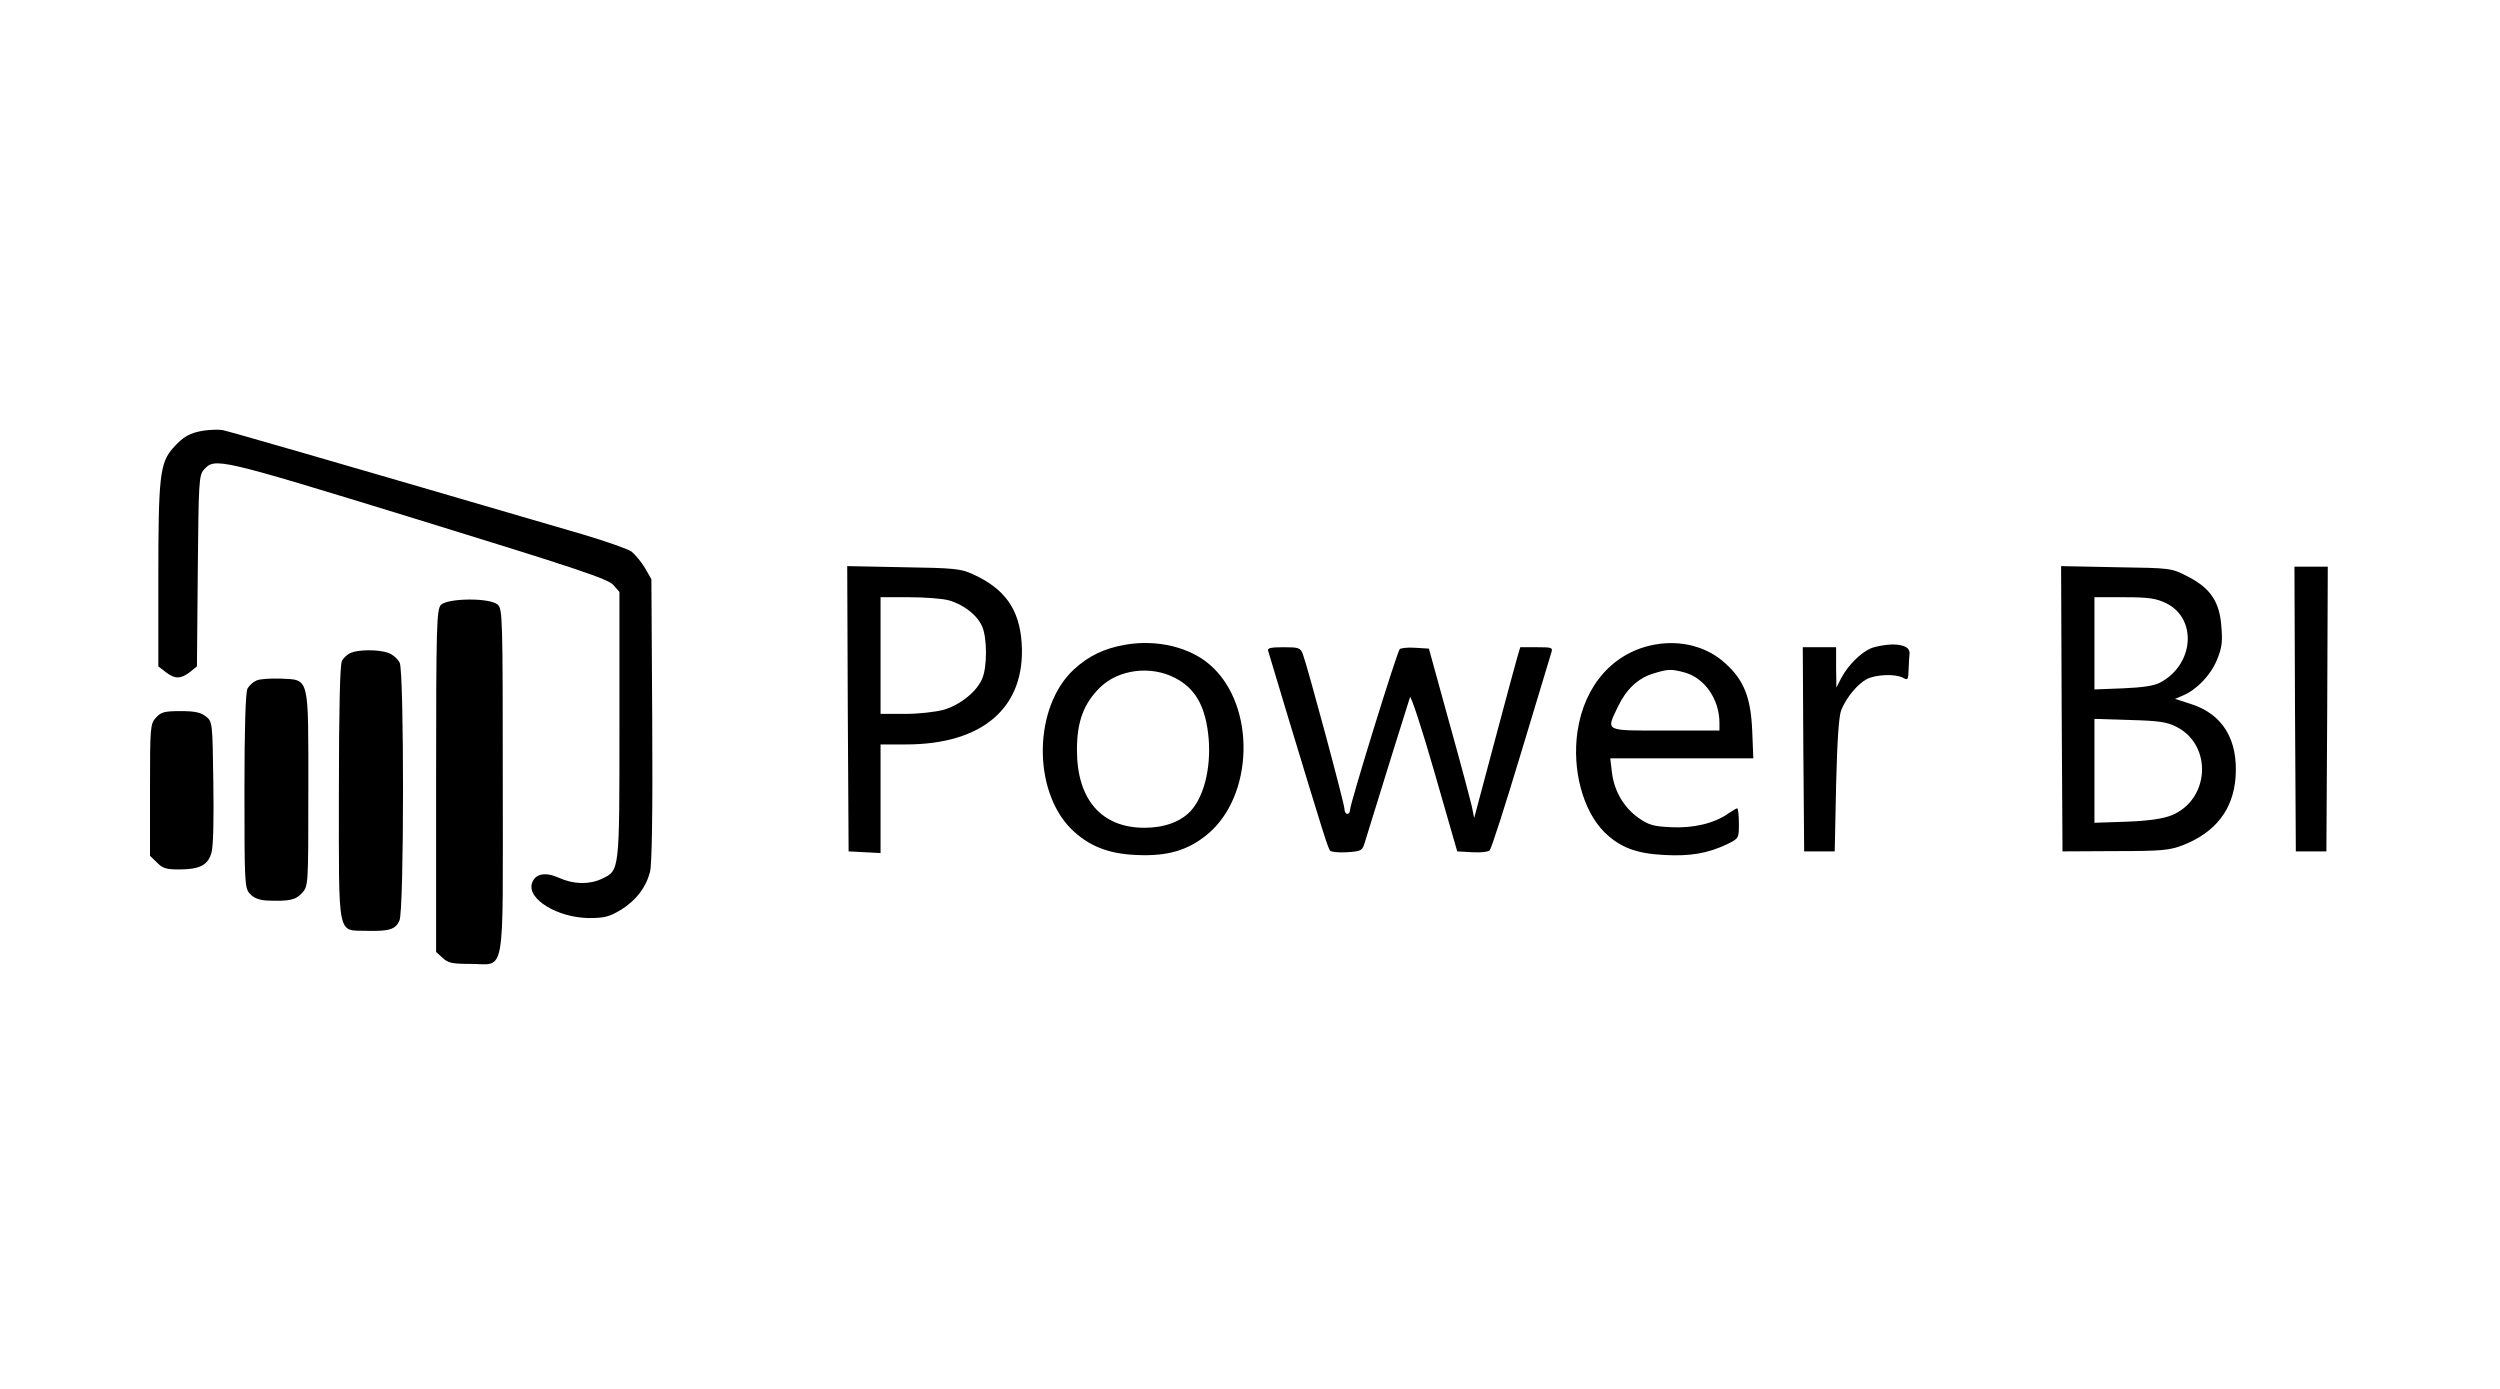
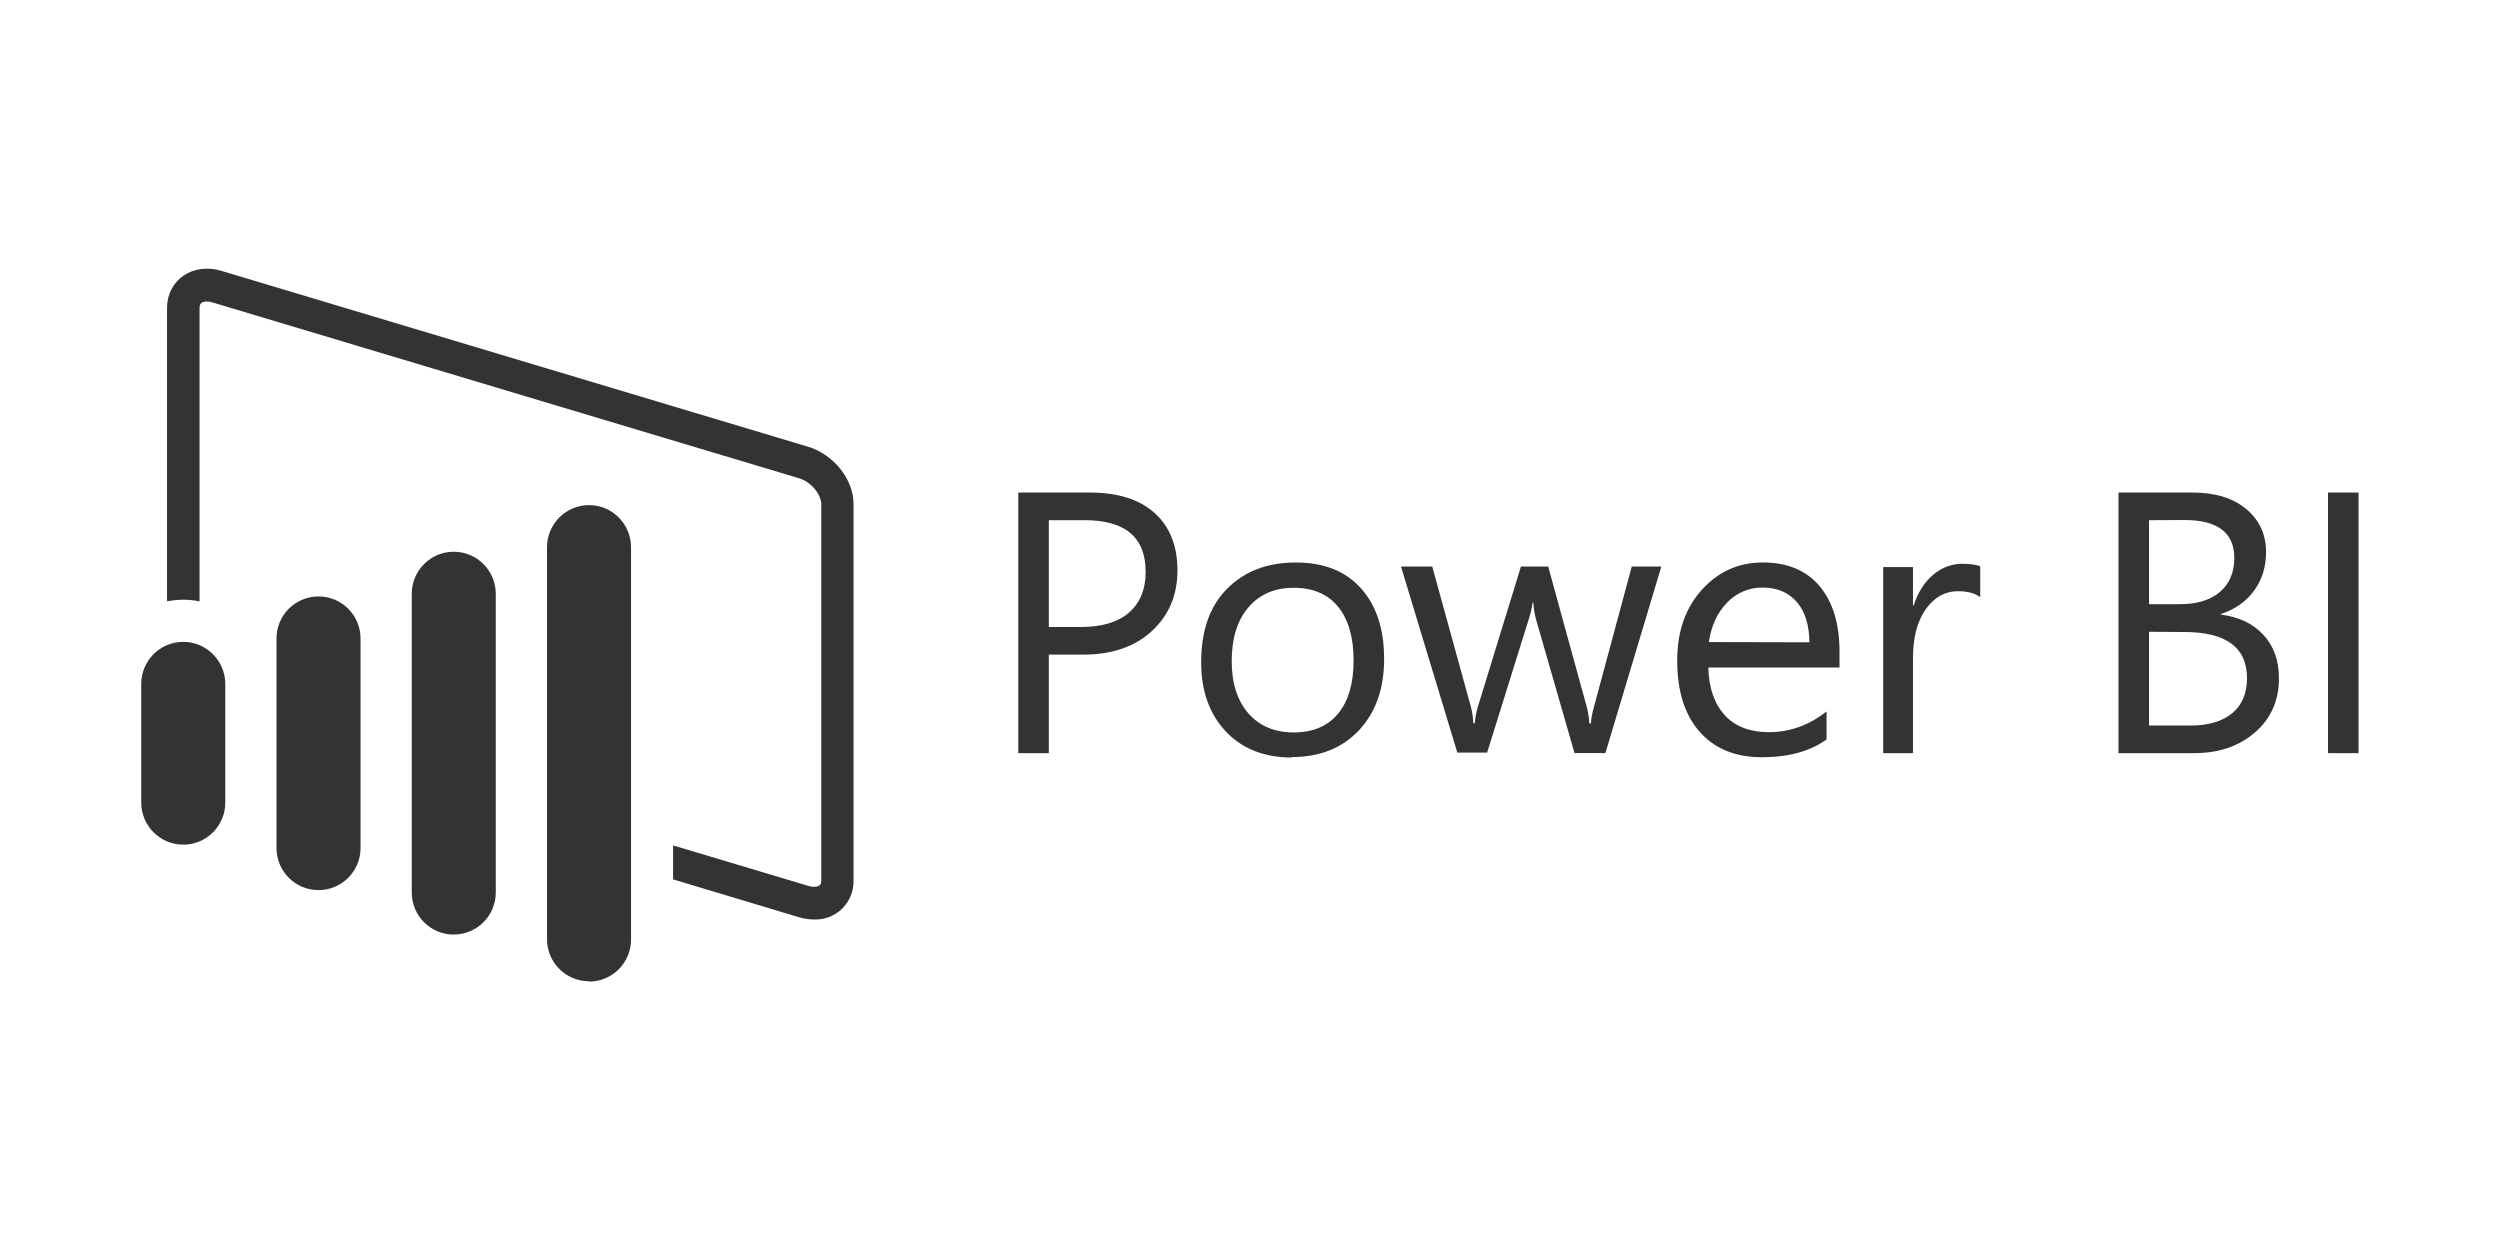
- <svg xmlns="http://www.w3.org/2000/svg" version="1.0" width="900pt" height="500pt" viewBox="0 0 900 500" preserveAspectRatio="xMidYMid meet">
-   <g transform="translate(0,500) scale(0.1,-0.1)" fill="#000000" stroke="none">
-     <path d="M735 3450 c-51 -8 -75 -21 -113 -64 -46 -53 -52 -102 -52 -461 l0 -324 26 -20 c33 -26 54 -26 87 -1 l26 21 3 343 c3 321 4 345 22 365 40 44 44 44 766 -178 574 -177 689 -215 708 -237 l22 -25 0 -480 c0 -531 1 -522 -64 -553 -45 -21 -101 -20 -154 4 -49 22 -86 15 -97 -20 -18 -57 93 -124 206 -125 56 0 73 5 115 30 54 34 89 79 104 136 7 25 10 219 8 546 l-3 508 -23 40 c-13 22 -35 48 -48 59 -14 10 -92 37 -172 61 -1002 293 -1281 373 -1302 377 -14 2 -43 1 -65 -2z" />
-     <path d="M3052 2448 l3 -513 58 -3 57 -3 0 196 0 195 91 0 c278 0 432 134 417 365 -8 121 -60 195 -174 247 -45 21 -67 23 -252 26 l-202 4 2 -514z m363 391 c54 -15 104 -54 121 -95 18 -42 18 -145 0 -187 -19 -46 -78 -94 -138 -112 -29 -8 -89 -15 -140 -15 l-88 0 0 210 0 210 103 0 c56 0 120 -5 142 -11z" />
-     <path d="M7422 2448 l3 -513 190 1 c170 0 196 3 245 22 116 46 179 127 188 243 10 137 -47 229 -162 265 l-56 18 28 12 c49 20 99 72 122 126 18 43 22 65 17 121 -6 90 -39 140 -122 182 -58 30 -59 30 -257 33 l-198 4 2 -514z m375 381 c114 -55 102 -221 -20 -286 -22 -12 -64 -18 -134 -21 l-103 -4 0 166 0 166 107 0 c88 0 114 -4 150 -21z m41 -447 c128 -68 116 -261 -20 -317 -30 -12 -80 -20 -160 -23 l-118 -4 0 187 0 187 128 -4 c108 -3 133 -7 170 -26z" />
-     <path d="M8262 2448 l3 -513 55 0 55 0 3 513 2 512 -60 0 -60 0 2 -512z" />
-     <path d="M1587 2822 c-15 -17 -17 -75 -17 -634 l0 -615 23 -21 c20 -19 35 -22 100 -22 129 0 117 -66 117 658 0 587 -1 620 -18 635 -28 26 -182 24 -205 -1z" />
-     <path d="M4051 2679 c-75 -13 -132 -40 -185 -89 -145 -134 -150 -433 -10 -574 62 -61 133 -90 236 -94 110 -5 183 16 253 73 169 138 177 462 15 608 -74 67 -194 96 -309 76z m178 -119 c71 -36 107 -96 120 -198 14 -112 -11 -225 -62 -281 -36 -39 -95 -61 -167 -61 -155 0 -243 102 -243 280 0 102 24 167 83 225 66 65 182 80 269 35z" />
-     <path d="M5960 2680 c-150 -26 -256 -145 -281 -313 -20 -138 19 -284 96 -362 56 -55 114 -78 217 -83 94 -5 156 6 226 39 42 21 42 21 42 75 0 30 -3 54 -6 54 -3 0 -18 -9 -33 -19 -49 -35 -125 -53 -205 -49 -64 3 -81 8 -118 34 -52 37 -87 96 -95 163 l-6 51 258 0 257 0 -4 98 c-5 122 -30 184 -98 245 -65 59 -157 83 -250 67z m105 -101 c72 -20 125 -97 125 -181 l0 -28 -195 0 c-222 0 -213 -4 -171 85 30 63 72 103 127 120 55 17 65 17 114 4z" />
-     <path d="M6735 2666 c-38 -17 -81 -60 -106 -106 l-18 -35 -1 73 0 72 -60 0 -60 0 2 -367 3 -368 55 0 55 0 5 240 c4 163 10 250 19 270 19 46 59 93 91 110 33 17 102 20 131 5 17 -10 19 -7 20 30 1 22 2 46 3 53 4 24 -17 37 -63 37 -25 -1 -59 -7 -76 -14z" />
-     <path d="M4565 2658 c2 -7 34 -112 70 -233 132 -435 146 -480 154 -488 4 -4 32 -7 61 -5 47 3 54 6 61 28 65 212 161 518 165 530 3 8 43 -113 88 -270 l82 -285 53 -3 c30 -2 58 1 64 7 6 6 56 162 112 348 56 186 105 348 109 361 7 21 5 22 -52 22 l-59 0 -11 -37 c-6 -21 -38 -139 -71 -263 -33 -124 -65 -245 -72 -270 l-12 -45 -8 40 c-5 22 -41 159 -82 305 l-73 265 -49 3 c-26 2 -52 -1 -56 -5 -10 -10 -179 -557 -179 -579 0 -8 -4 -14 -10 -14 -5 0 -10 8 -10 18 0 19 -133 513 -150 558 -9 22 -15 24 -69 24 -44 0 -59 -3 -56 -12z" />
-     <path d="M1263 2650 c-12 -5 -26 -18 -32 -29 -7 -13 -11 -172 -11 -474 0 -531 -7 -495 100 -498 81 -2 104 5 118 37 17 35 17 893 1 928 -7 14 -25 30 -42 36 -36 12 -103 12 -134 0z" />
-     <path d="M923 2550 c-12 -5 -26 -18 -32 -29 -7 -13 -11 -141 -11 -368 0 -338 1 -350 20 -371 14 -15 34 -23 63 -24 79 -3 102 2 125 28 22 25 22 26 22 373 0 412 5 393 -101 398 -35 1 -74 -1 -86 -7z" />
-     <path d="M562 2417 c-21 -23 -22 -31 -22 -261 l0 -237 25 -24 c20 -21 34 -25 79 -25 74 0 104 15 117 59 7 22 9 119 7 254 -3 216 -3 219 -27 238 -18 14 -39 19 -90 19 -58 0 -71 -3 -89 -23z" />
-   </g>
+ <svg xmlns="http://www.w3.org/2000/svg" width="120" height="60">
+   <path d="M16.135 37.33c-.775 0-1.404-.63-1.404-1.407V31.96c0-.777.63-1.407 1.404-1.407a1.41 1.41 0 0 1 1.405 1.407v3.964c0 .777-.63 1.407-1.405 1.407zm4.52 1.52c-.776 0-1.404-.63-1.404-1.407v-7c0-.778.628-1.407 1.404-1.407s1.405.63 1.405 1.407v7c0 .778-.63 1.407-1.405 1.407zm4.52 1.486c-.776 0-1.404-.63-1.404-1.407v-9.98c0-.778.63-1.407 1.404-1.407s1.404.63 1.404 1.407v9.978c0 .778-.628 1.407-1.404 1.407zm11.85-16.3L17.423 18.16c-.962-.3-1.83.3-1.83 1.233V29.2a2.78 2.78 0 0 1 .543-.054 2.79 2.79 0 0 1 .544.054v-9.8c0-.066 0-.22.24-.22a.64.64 0 0 1 .192.031l19.603 5.876c.426.128.742.562.742.865v12.57c0 .072 0 .218-.24.218a.61.61 0 0 1-.191-.031l-4.522-1.353v1.135l4.2 1.263a1.78 1.78 0 0 0 .503.077 1.27 1.27 0 0 0 1.327-1.31V25.94c0-.815-.667-1.653-1.52-1.908zm-7.33 17.86c-.776 0-1.404-.63-1.404-1.407V27.392c0-.777.63-1.408 1.404-1.408s1.404.63 1.404 1.408V40.5c0 .778-.628 1.407-1.404 1.407z" transform="matrix(1.436368 0 0 1.436368 -14.37994 -13.07726)" fill="#333" />
+   <path d="M50.343 31.423v4.727h-1.465V23.642h3.437c1.337 0 2.373.326 3.1.977s1.103 1.57 1.103 2.756-.408 2.157-1.226 2.913-1.92 1.134-3.3 1.134h-1.648zm0-6.455v5.128h1.535c1.012 0 1.784-.23 2.315-.693s.798-1.115.798-1.958c0-1.65-.976-2.477-2.93-2.477zM62 36.36c-1.32 0-2.374-.418-3.162-1.252s-1.182-1.94-1.182-3.318c0-1.5.4-2.673 1.23-3.515S60.804 27 62.2 27c1.332 0 2.37.4 3.118 1.23s1.12 1.957 1.12 3.4c0 1.426-.403 2.566-1.208 3.424S63.345 36.34 62 36.34zm.104-8.146c-.92 0-1.645.313-2.18.938s-.802 1.487-.802 2.586c0 1.058.27 1.893.8 2.503s1.265.916 2.172.916c.925 0 1.635-.3 2.132-.9s.746-1.45.746-2.555c0-1.116-.25-1.977-.746-2.582s-1.207-.907-2.132-.907zm17.633-.996l-2.678 8.93h-1.482l-1.84-6.393c-.07-.244-.116-.52-.14-.83h-.035a3.95 3.95 0 0 1-.183.8l-1.997 6.4h-1.43l-2.704-8.93h1.5l1.85 6.717c.058.203.1.47.122.802h.07a3.79 3.79 0 0 1 .157-.82l2.058-6.7h1.308l1.85 6.733c.058.215.102.483.13.803h.07c.012-.227.06-.494.148-.803l1.814-6.733h1.413zm8.58 4.824H82c.023.994.3 1.762.802 2.302s1.215.8 2.1.8c1.006 0 1.93-.33 2.774-.995v1.343c-.785.57-1.823.855-3.114.855-1.262 0-2.253-.406-2.974-1.217s-1.082-1.95-1.082-3.422c0-1.4.394-2.523 1.182-3.398s1.766-1.312 2.935-1.312 2.073.378 2.713 1.133.96 1.806.96 3.15v.75zM86.85 30.83c-.006-.825-.204-1.47-.597-1.927s-.938-.7-1.635-.7a2.31 2.31 0 0 0-1.718.723c-.47.483-.762 1.114-.873 1.893zm8.2-2.164c-.25-.192-.6-.288-1.082-.288-.6 0-1.12.288-1.53.863s-.615 1.36-.615 2.356v4.552h-1.43v-8.93h1.43v1.84h.035c.203-.628.515-1.117.933-1.47s.886-.527 1.405-.527c.372 0 .656.04.855.122v1.482zm6.638 7.484V23.642h3.56c1.082 0 1.94.265 2.573.794s.95 1.218.95 2.067c0 .7-.192 1.325-.576 1.85s-.912.895-1.587 1.117v.034c.843.1 1.517.417 2.023.955s.758 1.237.758 2.097c0 1.07-.383 1.936-1.15 2.6s-1.736.994-2.905.994h-3.646zm1.466-11.18V29h1.5c.802 0 1.434-.194 1.893-.58s.7-.932.7-1.636c0-1.215-.8-1.823-2.4-1.823zm0 5.356v4.5h2c.86 0 1.528-.204 2.002-.6s.7-.964.7-1.674c0-1.477-1.006-2.216-3.018-2.216zm10.056 5.824h-1.465V23.642h1.465z" fill="#333" />
</svg>
